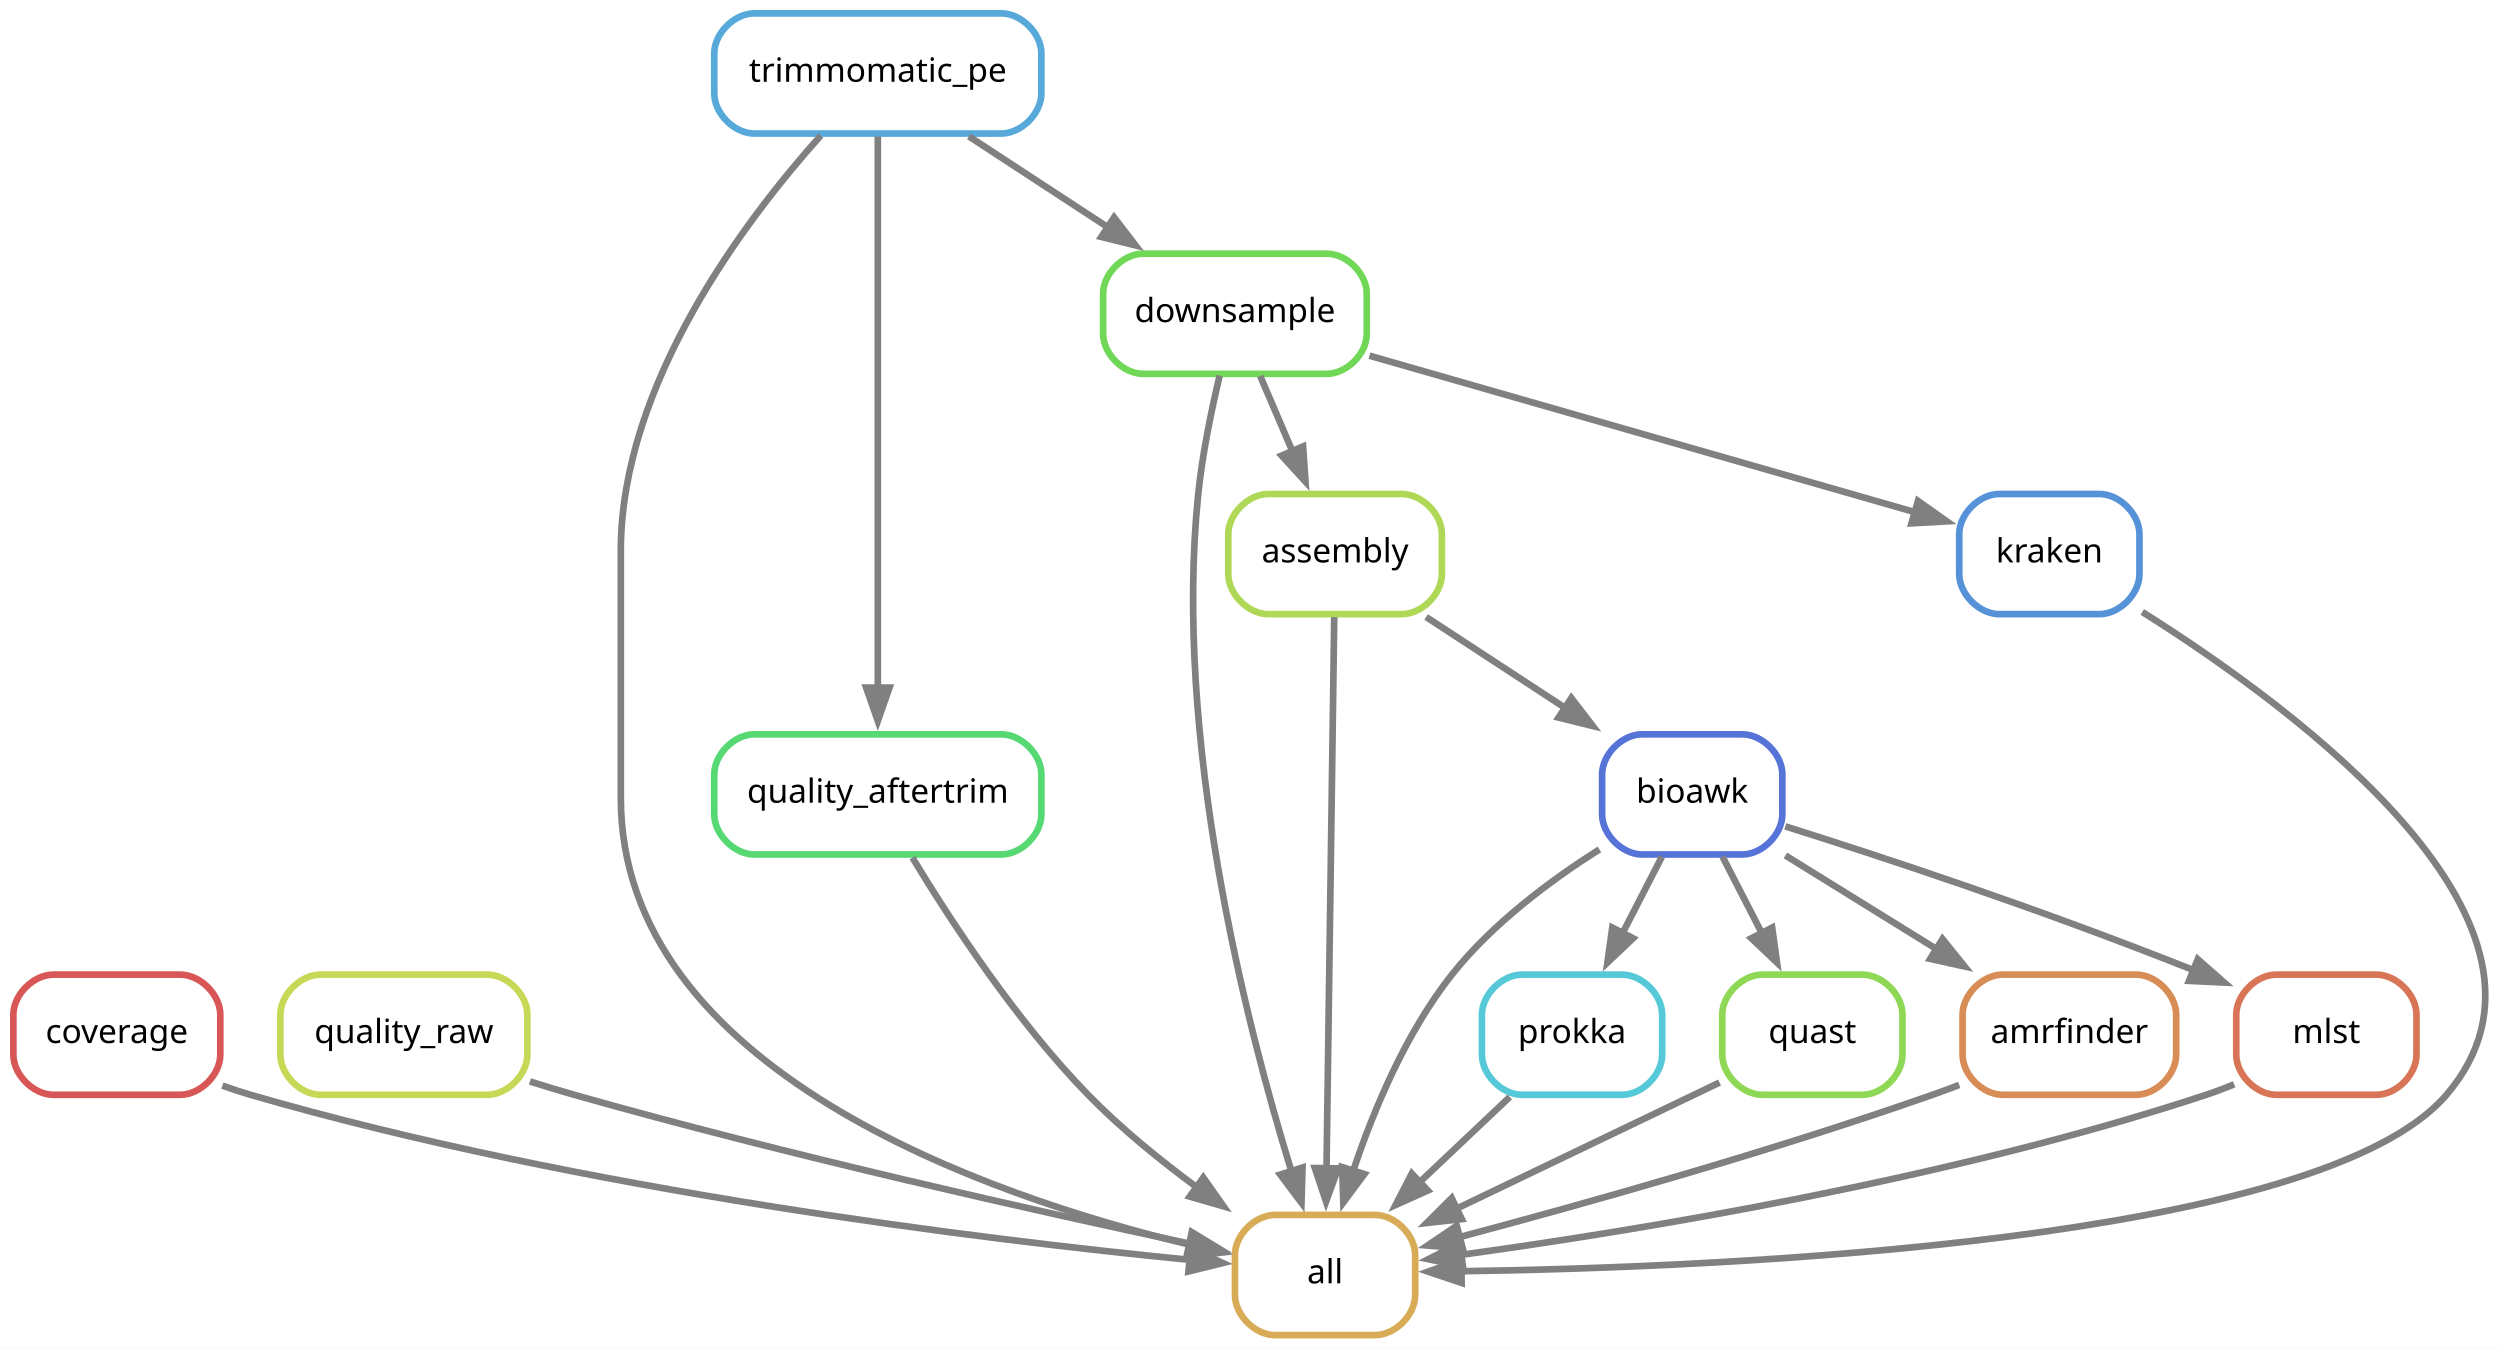
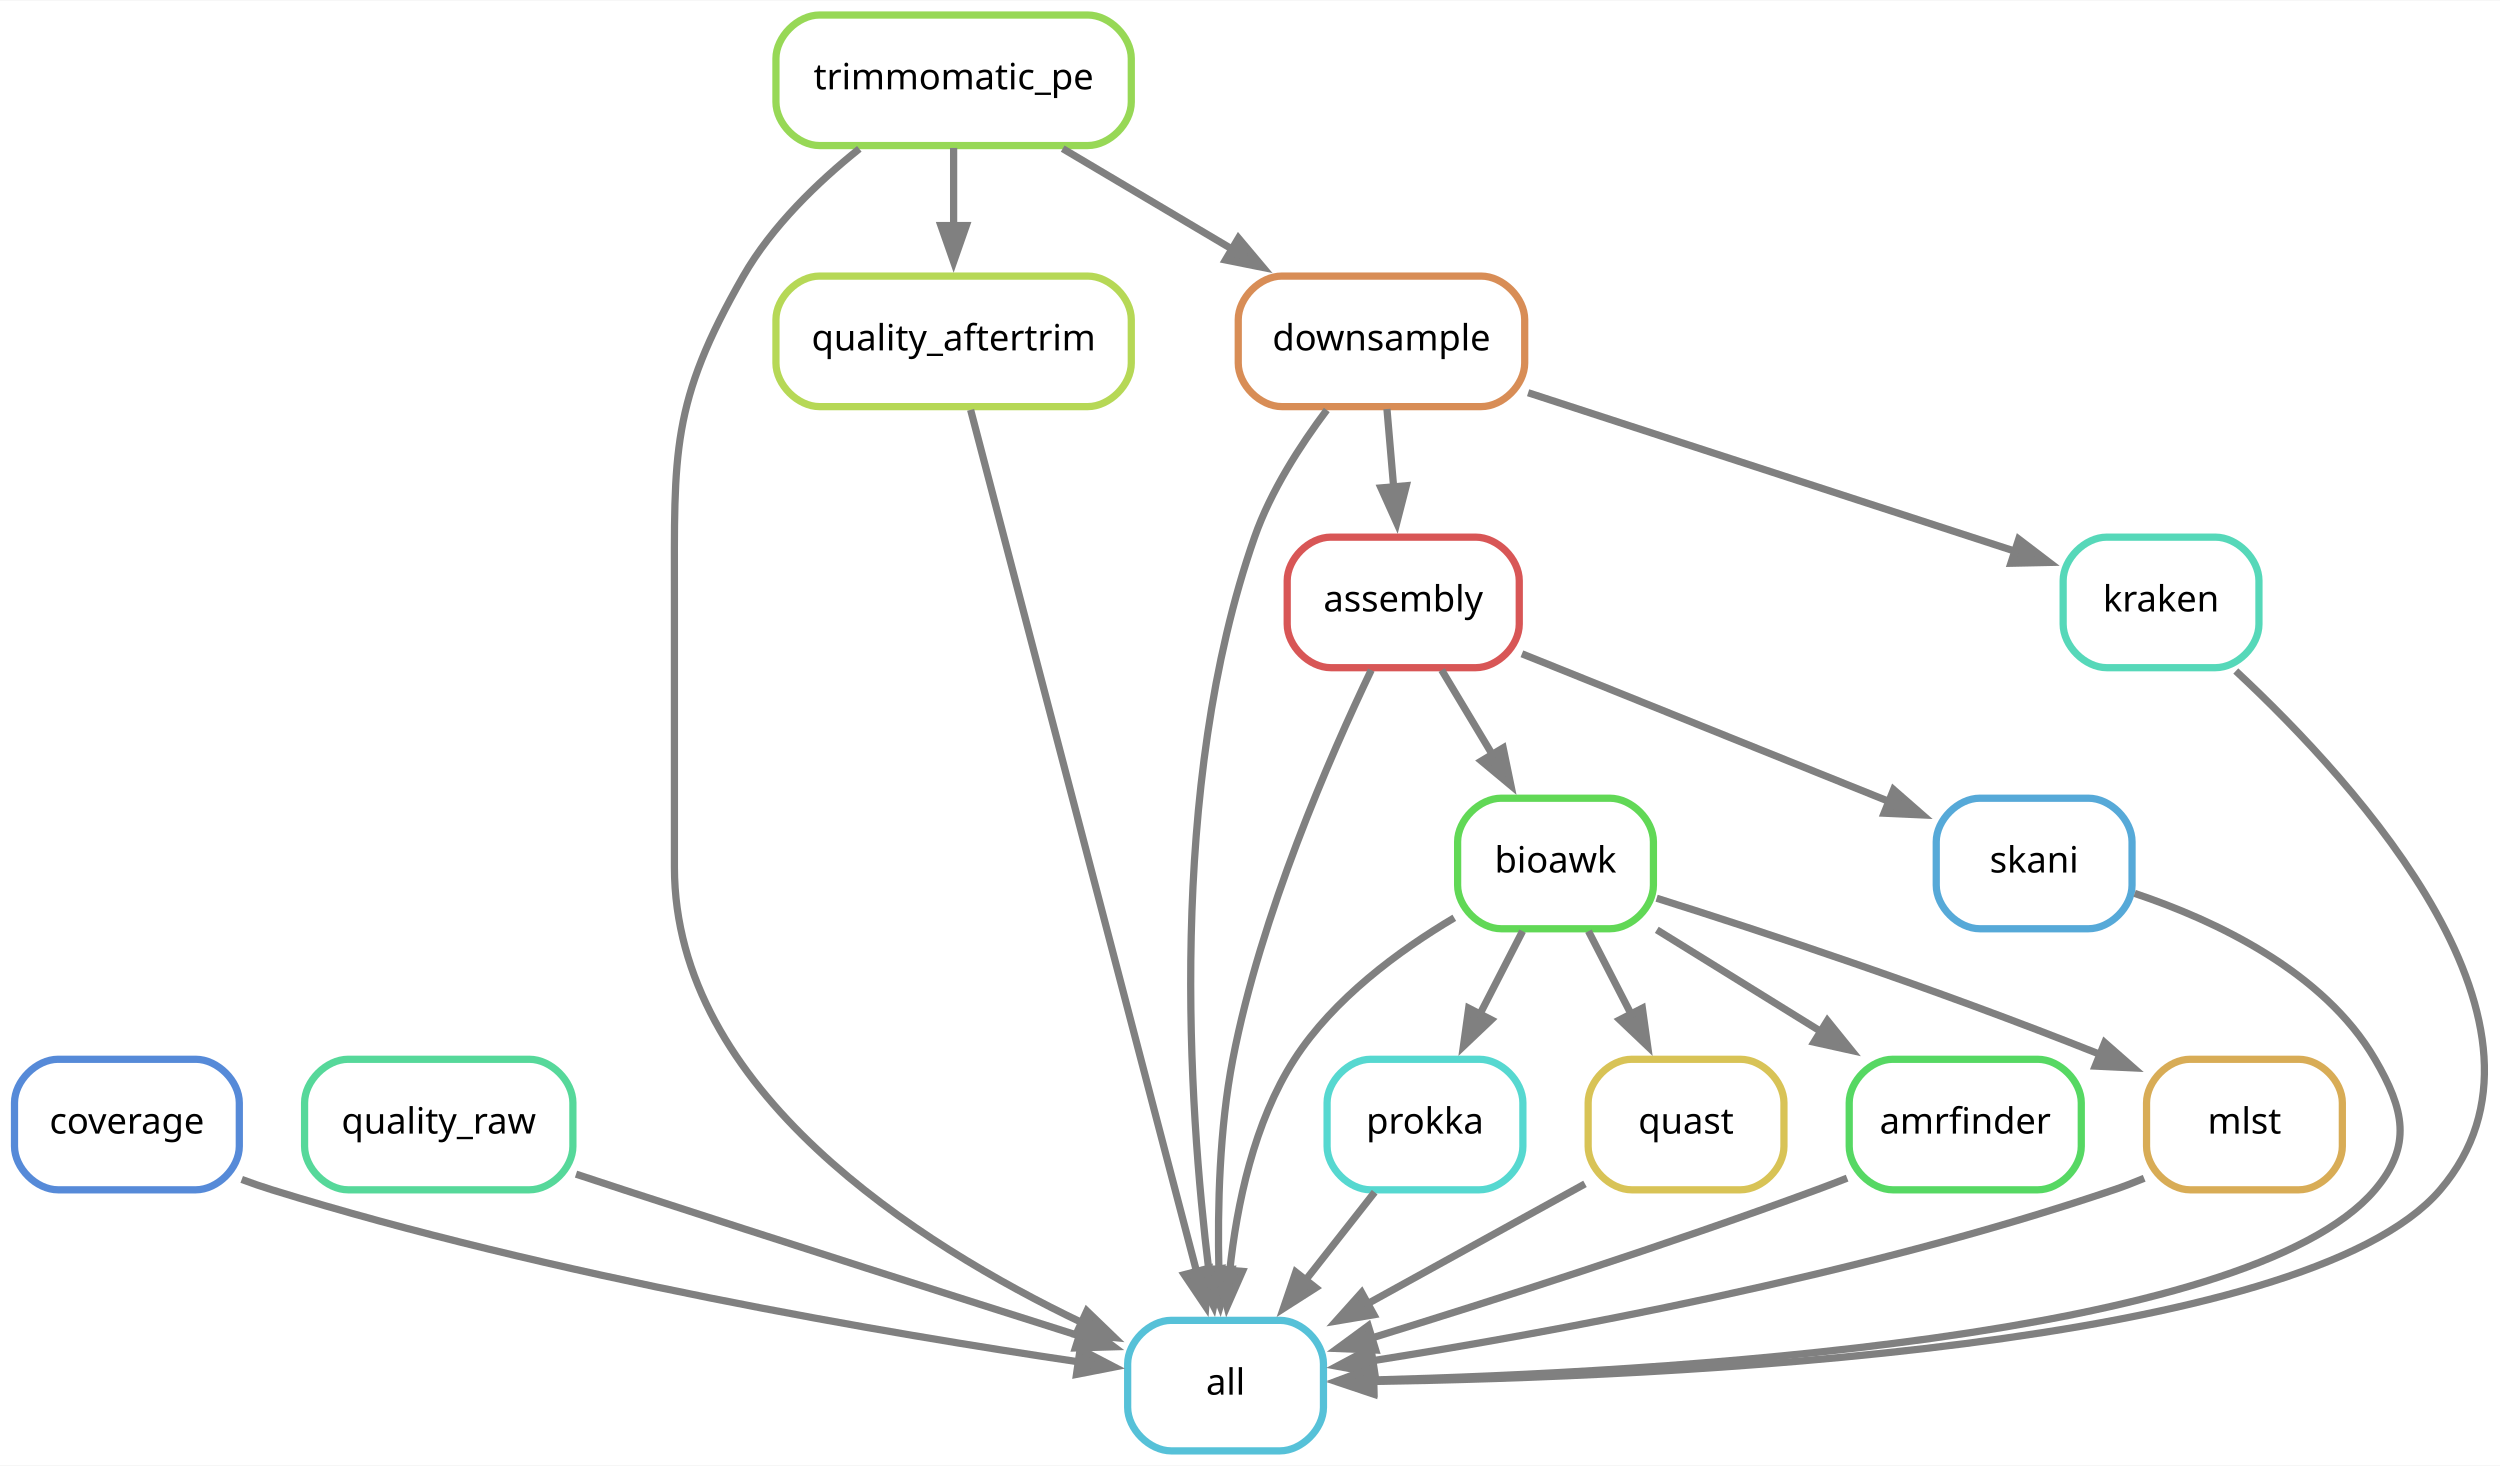
- <svg xmlns="http://www.w3.org/2000/svg" width="749pt" height="404pt" viewBox="0.00 0.00 749.02 404.00">
+ <svg xmlns="http://www.w3.org/2000/svg" width="689pt" height="404pt" viewBox="0.00 0.00 689.48 404.00">
  <g id="graph0" class="graph" transform="scale(1 1) rotate(0) translate(4 400)">
-     <polygon fill="white" stroke="none" points="-4,4 -4,-400 745.02,-400 745.02,4 -4,4" />
+     <polygon fill="white" stroke="none" points="-4,4 -4,-400 685.48,-400 685.48,4 -4,4" />
    <g id="node1" class="node">
-       <path fill="none" stroke="#d8ac56" stroke-width="2" d="M408,-36C408,-36 378,-36 378,-36 372,-36 366,-30 366,-24 366,-24 366,-12 366,-12 366,-6 372,0 378,0 378,0 408,0 408,0 414,0 420,-6 420,-12 420,-12 420,-24 420,-24 420,-30 414,-36 408,-36" />
-       <text text-anchor="middle" x="393" y="-15.5" font-family="sans" font-size="10.00">all</text>
+       <path fill="none" stroke="#56c1d8" stroke-width="2" d="M349,-36C349,-36 319,-36 319,-36 313,-36 307,-30 307,-24 307,-24 307,-12 307,-12 307,-6 313,0 319,0 319,0 349,0 349,0 355,0 361,-6 361,-12 361,-12 361,-24 361,-24 361,-30 355,-36 349,-36" />
+       <text text-anchor="middle" x="334" y="-15.5" font-family="sans" font-size="10.00">all</text>
    </g>
    <g id="node2" class="node">
-       <path fill="none" stroke="#d85656" stroke-width="2" d="M50,-108C50,-108 12,-108 12,-108 6,-108 0,-102 0,-96 0,-96 0,-84 0,-84 0,-78 6,-72 12,-72 12,-72 50,-72 50,-72 56,-72 62,-78 62,-84 62,-84 62,-96 62,-96 62,-102 56,-108 50,-108" />
+       <path fill="none" stroke="#568ad8" stroke-width="2" d="M50,-108C50,-108 12,-108 12,-108 6,-108 0,-102 0,-96 0,-96 0,-84 0,-84 0,-78 6,-72 12,-72 12,-72 50,-72 50,-72 56,-72 62,-78 62,-84 62,-84 62,-96 62,-96 62,-102 56,-108 50,-108" />
      <text text-anchor="middle" x="31" y="-87.5" font-family="sans" font-size="10.00">coverage</text>
    </g>
-     <g id="edge1" class="edge">
-       <path fill="none" stroke="grey" stroke-width="2" d="M62.63,-74.75C65.43,-73.74 68.25,-72.8 71,-72 169.89,-43.3 290.67,-28.63 352.41,-22.54" />
-       <polygon fill="grey" stroke="grey" stroke-width="2" points="352.74,-26.03 362.36,-21.6 352.07,-19.06 352.74,-26.03" />
+     <g id="edge3" class="edge">
+       <path fill="none" stroke="grey" stroke-width="2" d="M62.66,-74.86C65.45,-73.82 68.26,-72.85 71,-72 148.15,-48.1 241.45,-32.26 293.63,-24.53" />
+       <polygon fill="grey" stroke="grey" stroke-width="2" points="293.89,-28.03 303.29,-23.13 292.89,-21.1 293.89,-28.03" />
    </g>
    <g id="node3" class="node">
-       <path fill="none" stroke="#c6d856" stroke-width="2" d="M142,-108C142,-108 92,-108 92,-108 86,-108 80,-102 80,-96 80,-96 80,-84 80,-84 80,-78 86,-72 92,-72 92,-72 142,-72 142,-72 148,-72 154,-78 154,-84 154,-84 154,-96 154,-96 154,-102 148,-108 142,-108" />
+       <path fill="none" stroke="#56d89a" stroke-width="2" d="M142,-108C142,-108 92,-108 92,-108 86,-108 80,-102 80,-96 80,-96 80,-84 80,-84 80,-78 86,-72 92,-72 92,-72 142,-72 142,-72 148,-72 154,-78 154,-84 154,-84 154,-96 154,-96 154,-102 148,-108 142,-108" />
      <text text-anchor="middle" x="117" y="-87.5" font-family="sans" font-size="10.00">quality_raw</text>
    </g>
-     <g id="edge5" class="edge">
-       <path fill="none" stroke="grey" stroke-width="2" d="M154.76,-75.99C159.2,-74.59 163.69,-73.22 168,-72 231.95,-53.85 307.35,-37 352.6,-27.36" />
-       <polygon fill="grey" stroke="grey" stroke-width="2" points="353.06,-30.84 362.12,-25.35 351.61,-23.99 353.06,-30.84" />
+     <g id="edge8" class="edge">
+       <path fill="none" stroke="grey" stroke-width="2" d="M154.86,-76.32C159.29,-74.86 163.74,-73.39 168,-72 210.97,-57.98 260.33,-42.27 293.98,-31.62" />
+       <polygon fill="grey" stroke="grey" stroke-width="2" points="294.7,-35.07 303.18,-28.71 292.59,-28.39 294.7,-35.07" />
    </g>
    <g id="node4" class="node">
-       <path fill="none" stroke="#56a9d8" stroke-width="2" d="M296,-396C296,-396 222,-396 222,-396 216,-396 210,-390 210,-384 210,-384 210,-372 210,-372 210,-366 216,-360 222,-360 222,-360 296,-360 296,-360 302,-360 308,-366 308,-372 308,-372 308,-384 308,-384 308,-390 302,-396 296,-396" />
+       <path fill="none" stroke="#97d856" stroke-width="2" d="M296,-396C296,-396 222,-396 222,-396 216,-396 210,-390 210,-384 210,-384 210,-372 210,-372 210,-366 216,-360 222,-360 222,-360 296,-360 296,-360 302,-360 308,-366 308,-372 308,-372 308,-384 308,-384 308,-390 302,-396 296,-396" />
      <text text-anchor="middle" x="259" y="-375.5" font-family="sans" font-size="10.00">trimmomatic_pe</text>
    </g>
-     <g id="edge10" class="edge">
-       <path fill="none" stroke="grey" stroke-width="2" d="M241.91,-359.39C219.23,-334.07 182,-284.92 182,-235 182,-235 182,-235 182,-161 182,-79.55 291.55,-41.75 352.78,-26.99" />
-       <polygon fill="grey" stroke="grey" stroke-width="2" points="353.49,-30.41 362.46,-24.78 351.94,-23.59 353.49,-30.41" />
+     <g id="edge7" class="edge">
+       <path fill="none" stroke="grey" stroke-width="2" d="M232.99,-359.1C221.51,-349.9 208.87,-337.73 201,-324 180.89,-288.91 182,-275.45 182,-235 182,-235 182,-235 182,-161 182,-99.47 249.33,-56.94 294.36,-35.38" />
+       <polygon fill="grey" stroke="grey" stroke-width="2" points="295.74,-38.6 303.37,-31.24 292.82,-32.24 295.74,-38.6" />
    </g>
    <g id="node5" class="node">
-       <path fill="none" stroke="#56d873" stroke-width="2" d="M296,-180C296,-180 222,-180 222,-180 216,-180 210,-174 210,-168 210,-168 210,-156 210,-156 210,-150 216,-144 222,-144 222,-144 296,-144 296,-144 302,-144 308,-150 308,-156 308,-156 308,-168 308,-168 308,-174 302,-180 296,-180" />
-       <text text-anchor="middle" x="259" y="-159.5" font-family="sans" font-size="10.00">quality_aftertrim</text>
+       <path fill="none" stroke="#b6d856" stroke-width="2" d="M296,-324C296,-324 222,-324 222,-324 216,-324 210,-318 210,-312 210,-312 210,-300 210,-300 210,-294 216,-288 222,-288 222,-288 296,-288 296,-288 302,-288 308,-294 308,-300 308,-300 308,-312 308,-312 308,-318 302,-324 296,-324" />
+       <text text-anchor="middle" x="259" y="-303.5" font-family="sans" font-size="10.00">quality_aftertrim</text>
+     </g>
+     <g id="edge14" class="edge">
+       <path fill="none" stroke="grey" stroke-width="2" d="M259,-359.34C259,-352.75 259,-345.08 259,-337.67" />
+       <polygon fill="grey" stroke="grey" stroke-width="2" points="262.5,-337.93 259,-327.93 255.5,-337.93 262.5,-337.93" />
+     </g>
+     <g id="node6" class="node">
+       <path fill="none" stroke="#d88d56" stroke-width="2" d="M404.5,-324C404.5,-324 349.5,-324 349.5,-324 343.5,-324 337.5,-318 337.5,-312 337.5,-312 337.5,-300 337.5,-300 337.5,-294 343.5,-288 349.5,-288 349.5,-288 404.5,-288 404.5,-288 410.5,-288 416.5,-294 416.5,-300 416.5,-300 416.5,-312 416.5,-312 416.5,-318 410.5,-324 404.5,-324" />
+       <text text-anchor="middle" x="377" y="-303.5" font-family="sans" font-size="10.00">downsample</text>
+     </g>
+     <g id="edge15" class="edge">
+       <path fill="none" stroke="grey" stroke-width="2" d="M289.08,-359.15C303.37,-350.68 320.66,-340.42 336.11,-331.25" />
+       <polygon fill="grey" stroke="grey" stroke-width="2" points="337.55,-334.47 344.37,-326.36 333.98,-328.45 337.55,-334.47" />
+     </g>
+     <g id="edge5" class="edge">
+       <path fill="none" stroke="grey" stroke-width="2" d="M263.69,-287.11C276.19,-239.46 310.38,-109.05 326.01,-49.45" />
+       <polygon fill="grey" stroke="grey" stroke-width="2" points="329.39,-50.37 328.54,-39.81 322.62,-48.6 329.39,-50.37" />
+     </g>
+     <g id="edge4" class="edge">
+       <path fill="none" stroke="grey" stroke-width="2" d="M361.92,-287.07C354.6,-277.33 346.45,-264.7 342,-252 317.81,-182.93 323.8,-95.21 329.4,-49.63" />
+       <polygon fill="grey" stroke="grey" stroke-width="2" points="332.85,-50.28 330.7,-39.9 325.91,-49.35 332.85,-50.28" />
+     </g>
+     <g id="node7" class="node">
+       <path fill="none" stroke="#d85656" stroke-width="2" d="M403,-252C403,-252 363,-252 363,-252 357,-252 351,-246 351,-240 351,-240 351,-228 351,-228 351,-222 357,-216 363,-216 363,-216 403,-216 403,-216 409,-216 415,-222 415,-228 415,-228 415,-240 415,-240 415,-246 409,-252 403,-252" />
+       <text text-anchor="middle" x="383" y="-231.5" font-family="sans" font-size="10.00">assembly</text>
+     </g>
+     <g id="edge16" class="edge">
+       <path fill="none" stroke="grey" stroke-width="2" d="M378.51,-287.34C379.08,-280.75 379.74,-273.08 380.37,-265.67" />
+       <polygon fill="grey" stroke="grey" stroke-width="2" points="383.84,-266.18 381.21,-255.92 376.87,-265.58 383.84,-266.18" />
+     </g>
+     <g id="node13" class="node">
+       <path fill="none" stroke="#56d8b9" stroke-width="2" d="M607,-252C607,-252 577,-252 577,-252 571,-252 565,-246 565,-240 565,-240 565,-228 565,-228 565,-222 571,-216 577,-216 577,-216 607,-216 607,-216 613,-216 619,-222 619,-228 619,-228 619,-240 619,-240 619,-246 613,-252 607,-252" />
+       <text text-anchor="middle" x="592" y="-231.5" font-family="sans" font-size="10.00">kraken</text>
+     </g>
+     <g id="edge22" class="edge">
+       <path fill="none" stroke="grey" stroke-width="2" d="M417.44,-291.83C455.91,-279.31 513.45,-260.57 551.83,-248.08" />
+       <polygon fill="grey" stroke="grey" stroke-width="2" points="552.75,-251.46 561.18,-245.03 550.59,-244.8 552.75,-251.46" />
+     </g>
+     <g id="edge1" class="edge">
+       <path fill="none" stroke="grey" stroke-width="2" d="M374.18,-215.34C362.84,-191.62 343.7,-147.83 336,-108 332.31,-88.94 331.76,-67.15 332.16,-49.91" />
+       <polygon fill="grey" stroke="grey" stroke-width="2" points="335.66,-50.07 332.54,-39.94 328.66,-49.8 335.66,-50.07" />
+     </g>
+     <g id="node8" class="node">
+       <path fill="none" stroke="#61d856" stroke-width="2" d="M440,-180C440,-180 410,-180 410,-180 404,-180 398,-174 398,-168 398,-168 398,-156 398,-156 398,-150 404,-144 410,-144 410,-144 440,-144 440,-144 446,-144 452,-150 452,-156 452,-156 452,-168 452,-168 452,-174 446,-180 440,-180" />
+       <text text-anchor="middle" x="425" y="-159.5" font-family="sans" font-size="10.00">bioawk</text>
+     </g>
+     <g id="edge17" class="edge">
+       <path fill="none" stroke="grey" stroke-width="2" d="M393.6,-215.34C397.84,-208.26 402.85,-199.92 407.6,-192" />
+       <polygon fill="grey" stroke="grey" stroke-width="2" points="410.56,-193.87 412.7,-183.5 404.56,-190.27 410.56,-193.87" />
+     </g>
+     <g id="node14" class="node">
+       <path fill="none" stroke="#56a9d8" stroke-width="2" d="M572,-180C572,-180 542,-180 542,-180 536,-180 530,-174 530,-168 530,-168 530,-156 530,-156 530,-150 536,-144 542,-144 542,-144 572,-144 572,-144 578,-144 584,-150 584,-156 584,-156 584,-168 584,-168 584,-174 578,-180 572,-180" />
+       <text text-anchor="middle" x="557" y="-159.5" font-family="sans" font-size="10.00">skani</text>
+     </g>
+     <g id="edge23" class="edge">
+       <path fill="none" stroke="grey" stroke-width="2" d="M415.73,-219.83C444.45,-208.28 486.32,-191.43 517.02,-179.08" />
+       <polygon fill="grey" stroke="grey" stroke-width="2" points="518.23,-182.37 526.21,-175.39 515.62,-175.87 518.23,-182.37" />
+     </g>
+     <g id="edge9" class="edge">
+       <path fill="none" stroke="grey" stroke-width="2" d="M397.08,-147.02C381.78,-137.94 363.78,-124.69 353,-108 341.8,-90.65 337.08,-67.82 335.15,-49.63" />
+       <polygon fill="grey" stroke="grey" stroke-width="2" points="338.65,-49.5 334.39,-39.81 331.67,-50.05 338.65,-49.5" />
+     </g>
+     <g id="node9" class="node">
+       <path fill="none" stroke="#56d8d0" stroke-width="2" d="M404,-108C404,-108 374,-108 374,-108 368,-108 362,-102 362,-96 362,-96 362,-84 362,-84 362,-78 368,-72 374,-72 374,-72 404,-72 404,-72 410,-72 416,-78 416,-84 416,-84 416,-96 416,-96 416,-102 410,-108 404,-108" />
+       <text text-anchor="middle" x="389" y="-87.5" font-family="sans" font-size="10.00">prokka</text>
+     </g>
+     <g id="edge18" class="edge">
+       <path fill="none" stroke="grey" stroke-width="2" d="M415.92,-143.34C412.32,-136.34 408.09,-128.12 404.06,-120.28" />
+       <polygon fill="grey" stroke="grey" stroke-width="2" points="407.28,-118.89 399.59,-111.59 401.05,-122.09 407.28,-118.89" />
+     </g>
+     <g id="node10" class="node">
+       <path fill="none" stroke="#d8c356" stroke-width="2" d="M476,-108C476,-108 446,-108 446,-108 440,-108 434,-102 434,-96 434,-96 434,-84 434,-84 434,-78 440,-72 446,-72 446,-72 476,-72 476,-72 482,-72 488,-78 488,-84 488,-84 488,-96 488,-96 488,-102 482,-108 476,-108" />
+       <text text-anchor="middle" x="461" y="-87.5" font-family="sans" font-size="10.00">quast</text>
+     </g>
+     <g id="edge19" class="edge">
+       <path fill="none" stroke="grey" stroke-width="2" d="M434.08,-143.34C437.68,-136.34 441.91,-128.12 445.94,-120.28" />
+       <polygon fill="grey" stroke="grey" stroke-width="2" points="448.95,-122.09 450.41,-111.59 442.72,-118.89 448.95,-122.09" />
+     </g>
+     <g id="node11" class="node">
+       <path fill="none" stroke="#56d863" stroke-width="2" d="M558,-108C558,-108 518,-108 518,-108 512,-108 506,-102 506,-96 506,-96 506,-84 506,-84 506,-78 512,-72 518,-72 518,-72 558,-72 558,-72 564,-72 570,-78 570,-84 570,-84 570,-96 570,-96 570,-102 564,-108 558,-108" />
+       <text text-anchor="middle" x="538" y="-87.5" font-family="sans" font-size="10.00">amrfinder</text>
+     </g>
+     <g id="edge20" class="edge">
+       <path fill="none" stroke="grey" stroke-width="2" d="M452.93,-143.7C466.58,-135.24 483.24,-124.92 498.19,-115.66" />
+       <polygon fill="grey" stroke="grey" stroke-width="2" points="499.98,-118.67 506.64,-110.43 496.29,-112.72 499.98,-118.67" />
+     </g>
+     <g id="node12" class="node">
+       <path fill="none" stroke="#d8ac56" stroke-width="2" d="M630,-108C630,-108 600,-108 600,-108 594,-108 588,-102 588,-96 588,-96 588,-84 588,-84 588,-78 594,-72 600,-72 600,-72 630,-72 630,-72 636,-72 642,-78 642,-84 642,-84 642,-96 642,-96 642,-102 636,-108 630,-108" />
+       <text text-anchor="middle" x="615" y="-87.5" font-family="sans" font-size="10.00">mlst</text>
+     </g>
+     <g id="edge21" class="edge">
+       <path fill="none" stroke="grey" stroke-width="2" d="M452.88,-152.42C481.62,-143.36 527.9,-128.18 575.45,-109.24" />
+       <polygon fill="grey" stroke="grey" stroke-width="2" points="576.46,-112.61 584.42,-105.62 573.84,-106.12 576.46,-112.61" />
+     </g>
+     <g id="edge10" class="edge">
+       <path fill="none" stroke="grey" stroke-width="2" d="M375.12,-71.34C369.3,-63.93 362.4,-55.14 355.92,-46.9" />
+       <polygon fill="grey" stroke="grey" stroke-width="2" points="358.87,-44.98 349.94,-39.28 353.36,-49.31 358.87,-44.98" />
    </g>
    <g id="edge13" class="edge">
-       <path fill="none" stroke="grey" stroke-width="2" d="M259,-359.12C259,-322.62 259,-239.13 259,-193.74" />
-       <polygon fill="grey" stroke="grey" stroke-width="2" points="262.5,-194 259,-184 255.5,-194 262.5,-194" />
+       <path fill="none" stroke="grey" stroke-width="2" d="M433.13,-73.64C415.51,-63.93 392.48,-51.23 373.06,-40.53" />
+       <polygon fill="grey" stroke="grey" stroke-width="2" points="374.9,-37.55 364.46,-35.79 371.53,-43.68 374.9,-37.55" />
    </g>
-     <g id="node6" class="node">
-       <path fill="none" stroke="#70d856" stroke-width="2" d="M393.5,-324C393.5,-324 338.5,-324 338.5,-324 332.5,-324 326.5,-318 326.5,-312 326.5,-312 326.5,-300 326.5,-300 326.5,-294 332.5,-288 338.5,-288 338.5,-288 393.5,-288 393.5,-288 399.5,-288 405.5,-294 405.5,-300 405.5,-300 405.5,-312 405.5,-312 405.5,-318 399.5,-324 393.5,-324" />
-       <text text-anchor="middle" x="366" y="-303.5" font-family="sans" font-size="10.00">downsample</text>
+     <g id="edge11" class="edge">
+       <path fill="none" stroke="grey" stroke-width="2" d="M505.42,-75.22C502.58,-74.1 499.75,-73.01 497,-72 455.6,-56.71 407.46,-41.35 374.29,-31.13" />
+       <polygon fill="grey" stroke="grey" stroke-width="2" points="375.4,-27.81 364.81,-28.23 373.35,-34.5 375.4,-27.81" />
    </g>
-     <g id="edge14" class="edge">
-       <path fill="none" stroke="grey" stroke-width="2" d="M286.28,-359.15C298.98,-350.84 314.3,-340.82 328.11,-331.79" />
-       <polygon fill="grey" stroke="grey" stroke-width="2" points="329.79,-334.87 336.24,-326.47 325.95,-329.02 329.79,-334.87" />
+     <g id="edge6" class="edge">
+       <path fill="none" stroke="grey" stroke-width="2" d="M587.35,-75.18C584.57,-74.02 581.75,-72.93 579,-72 508.79,-48.18 423.51,-32.59 374.32,-24.83" />
+       <polygon fill="grey" stroke="grey" stroke-width="2" points="375.15,-21.41 364.74,-23.35 374.09,-28.33 375.15,-21.41" />
    </g>
-     <g id="edge8" class="edge">
-       <path fill="none" stroke="grey" stroke-width="2" d="M269.37,-143.04C280.81,-124.13 300.46,-94.09 322,-72 331.77,-61.98 343.55,-52.4 354.69,-44.2" />
-       <polygon fill="grey" stroke="grey" stroke-width="2" points="356.51,-47.2 362.62,-38.55 352.45,-41.5 356.51,-47.2" />
-     </g>
-     <g id="edge7" class="edge">
-       <path fill="none" stroke="grey" stroke-width="2" d="M361.42,-287.47C358.98,-277.22 356.23,-263.97 355,-252 347.47,-178.66 369.29,-93.34 382.92,-49.09" />
-       <polygon fill="grey" stroke="grey" stroke-width="2" points="386.24,-50.21 385.93,-39.62 379.57,-48.09 386.24,-50.21" />
-     </g>
-     <g id="node7" class="node">
-       <path fill="none" stroke="#afd856" stroke-width="2" d="M416,-252C416,-252 376,-252 376,-252 370,-252 364,-246 364,-240 364,-240 364,-228 364,-228 364,-222 370,-216 376,-216 376,-216 416,-216 416,-216 422,-216 428,-222 428,-228 428,-228 428,-240 428,-240 428,-246 422,-252 416,-252" />
-       <text text-anchor="middle" x="396" y="-231.5" font-family="sans" font-size="10.00">assembly</text>
-     </g>
-     <g id="edge15" class="edge">
-       <path fill="none" stroke="grey" stroke-width="2" d="M373.57,-287.34C376.5,-280.51 379.93,-272.5 383.21,-264.83" />
-       <polygon fill="grey" stroke="grey" stroke-width="2" points="386.41,-266.25 387.14,-255.68 379.98,-263.5 386.41,-266.25" />
-     </g>
-     <g id="node13" class="node">
-       <path fill="none" stroke="#5692d8" stroke-width="2" d="M625,-252C625,-252 595,-252 595,-252 589,-252 583,-246 583,-240 583,-240 583,-228 583,-228 583,-222 589,-216 595,-216 595,-216 625,-216 625,-216 631,-216 637,-222 637,-228 637,-228 637,-240 637,-240 637,-246 631,-252 625,-252" />
-       <text text-anchor="middle" x="610" y="-231.5" font-family="sans" font-size="10.00">kraken</text>
-     </g>
-     <g id="edge21" class="edge">
-       <path fill="none" stroke="grey" stroke-width="2" d="M406.29,-293.44C451.6,-280.44 524.74,-259.46 569.95,-246.49" />
-       <polygon fill="grey" stroke="grey" stroke-width="2" points="570.64,-249.93 579.28,-243.81 568.7,-243.21 570.64,-249.93" />
-     </g>
-     <g id="edge4" class="edge">
-       <path fill="none" stroke="grey" stroke-width="2" d="M395.75,-215.12C395.24,-178.62 394.07,-95.13 393.43,-49.74" />
-       <polygon fill="grey" stroke="grey" stroke-width="2" points="396.93,-49.95 393.29,-40 389.94,-50.05 396.93,-49.95" />
-     </g>
-     <g id="node8" class="node">
-       <path fill="none" stroke="#5673d8" stroke-width="2" d="M518,-180C518,-180 488,-180 488,-180 482,-180 476,-174 476,-168 476,-168 476,-156 476,-156 476,-150 482,-144 488,-144 488,-144 518,-144 518,-144 524,-144 530,-150 530,-156 530,-156 530,-168 530,-168 530,-174 524,-180 518,-180" />
-       <text text-anchor="middle" x="503" y="-159.5" font-family="sans" font-size="10.00">bioawk</text>
-     </g>
-     <g id="edge16" class="edge">
-       <path fill="none" stroke="grey" stroke-width="2" d="M423.28,-215.15C435.98,-206.84 451.3,-196.82 465.11,-187.79" />
-       <polygon fill="grey" stroke="grey" stroke-width="2" points="466.79,-190.87 473.24,-182.47 462.95,-185.02 466.79,-190.87" />
+     <g id="edge2" class="edge">
+       <path fill="none" stroke="grey" stroke-width="2" d="M612.61,-215.09C646.62,-183.41 707.14,-116.64 669,-72 631.5,-28.1 454.91,-20.36 374.3,-19.14" />
+       <polygon fill="grey" stroke="grey" stroke-width="2" points="374.84,-15.64 364.8,-19.02 374.76,-22.64 374.84,-15.64" />
    </g>
    <g id="edge12" class="edge">
-       <path fill="none" stroke="grey" stroke-width="2" d="M475.2,-145.52C460.5,-136.2 443.05,-123.21 431,-108 417.23,-90.62 407.56,-67.51 401.42,-49.19" />
-       <polygon fill="grey" stroke="grey" stroke-width="2" points="404.79,-48.24 398.47,-39.74 398.11,-50.33 404.79,-48.24" />
-     </g>
-     <g id="node9" class="node">
-       <path fill="none" stroke="#56c9d8" stroke-width="2" d="M482,-108C482,-108 452,-108 452,-108 446,-108 440,-102 440,-96 440,-96 440,-84 440,-84 440,-78 446,-72 452,-72 452,-72 482,-72 482,-72 488,-72 494,-78 494,-84 494,-84 494,-96 494,-96 494,-102 488,-108 482,-108" />
-       <text text-anchor="middle" x="467" y="-87.5" font-family="sans" font-size="10.00">prokka</text>
-     </g>
-     <g id="edge17" class="edge">
-       <path fill="none" stroke="grey" stroke-width="2" d="M493.92,-143.34C490.32,-136.34 486.09,-128.12 482.06,-120.28" />
-       <polygon fill="grey" stroke="grey" stroke-width="2" points="485.28,-118.89 477.59,-111.59 479.05,-122.09 485.28,-118.89" />
-     </g>
-     <g id="node10" class="node">
-       <path fill="none" stroke="#8fd856" stroke-width="2" d="M554,-108C554,-108 524,-108 524,-108 518,-108 512,-102 512,-96 512,-96 512,-84 512,-84 512,-78 518,-72 524,-72 524,-72 554,-72 554,-72 560,-72 566,-78 566,-84 566,-84 566,-96 566,-96 566,-102 560,-108 554,-108" />
-       <text text-anchor="middle" x="539" y="-87.5" font-family="sans" font-size="10.00">quast</text>
-     </g>
-     <g id="edge18" class="edge">
-       <path fill="none" stroke="grey" stroke-width="2" d="M512.08,-143.34C515.68,-136.34 519.91,-128.12 523.94,-120.28" />
-       <polygon fill="grey" stroke="grey" stroke-width="2" points="526.95,-122.09 528.41,-111.59 520.72,-118.89 526.95,-122.09" />
-     </g>
-     <g id="node11" class="node">
-       <path fill="none" stroke="#d88d56" stroke-width="2" d="M636,-108C636,-108 596,-108 596,-108 590,-108 584,-102 584,-96 584,-96 584,-84 584,-84 584,-78 590,-72 596,-72 596,-72 636,-72 636,-72 642,-72 648,-78 648,-84 648,-84 648,-96 648,-96 648,-102 642,-108 636,-108" />
-       <text text-anchor="middle" x="616" y="-87.5" font-family="sans" font-size="10.00">amrfinder</text>
-     </g>
-     <g id="edge19" class="edge">
-       <path fill="none" stroke="grey" stroke-width="2" d="M530.93,-143.7C544.58,-135.24 561.24,-124.92 576.19,-115.66" />
-       <polygon fill="grey" stroke="grey" stroke-width="2" points="577.98,-118.67 584.64,-110.43 574.29,-112.72 577.98,-118.67" />
-     </g>
-     <g id="node12" class="node">
-       <path fill="none" stroke="#d87556" stroke-width="2" d="M708,-108C708,-108 678,-108 678,-108 672,-108 666,-102 666,-96 666,-96 666,-84 666,-84 666,-78 672,-72 678,-72 678,-72 708,-72 708,-72 714,-72 720,-78 720,-84 720,-84 720,-96 720,-96 720,-102 714,-108 708,-108" />
-       <text text-anchor="middle" x="693" y="-87.5" font-family="sans" font-size="10.00">mlst</text>
-     </g>
-     <g id="edge20" class="edge">
-       <path fill="none" stroke="grey" stroke-width="2" d="M530.88,-152.42C559.62,-143.36 605.9,-128.18 653.45,-109.24" />
-       <polygon fill="grey" stroke="grey" stroke-width="2" points="654.46,-112.61 662.42,-105.62 651.84,-106.12 654.46,-112.61" />
-     </g>
-     <g id="edge9" class="edge">
-       <path fill="none" stroke="grey" stroke-width="2" d="M448.33,-71.34C440.15,-63.6 430.38,-54.36 421.34,-45.81" />
-       <polygon fill="grey" stroke="grey" stroke-width="2" points="423.79,-43.31 414.12,-38.98 418.98,-48.4 423.79,-43.31" />
-     </g>
-     <g id="edge6" class="edge">
-       <path fill="none" stroke="grey" stroke-width="2" d="M511.19,-75.67C488.87,-64.96 457.25,-49.8 432.33,-37.85" />
-       <polygon fill="grey" stroke="grey" stroke-width="2" points="433.96,-34.76 423.43,-33.59 430.94,-41.07 433.96,-34.76" />
-     </g>
-     <g id="edge2" class="edge">
-       <path fill="none" stroke="grey" stroke-width="2" d="M583,-74.95C580.31,-73.92 577.62,-72.92 575,-72 526.82,-55.05 470.16,-39.17 433.02,-29.3" />
-       <polygon fill="grey" stroke="grey" stroke-width="2" points="434.23,-26 423.67,-26.83 432.45,-32.77 434.23,-26" />
-     </g>
-     <g id="edge3" class="edge">
-       <path fill="none" stroke="grey" stroke-width="2" d="M665.37,-75.13C662.58,-73.98 659.76,-72.91 657,-72 580.04,-46.53 486.21,-31.25 433.68,-24.04" />
-       <polygon fill="grey" stroke="grey" stroke-width="2" points="434.31,-20.59 423.94,-22.74 433.38,-27.53 434.31,-20.59" />
-     </g>
-     <g id="edge11" class="edge">
-       <path fill="none" stroke="grey" stroke-width="2" d="M637.83,-216.66C685.12,-186.91 772.02,-122.34 729,-72 691.38,-27.99 514.27,-20.3 433.42,-19.12" />
-       <polygon fill="grey" stroke="grey" stroke-width="2" points="433.92,-15.62 423.88,-19.01 433.84,-22.62 433.92,-15.62" />
+       <path fill="none" stroke="grey" stroke-width="2" d="M584.71,-153.75C606.99,-146.29 636.83,-132.27 651,-108 659.07,-94.18 661.34,-84.21 651,-72 616.05,-30.72 452.25,-21.57 374.79,-19.56" />
+       <polygon fill="grey" stroke="grey" stroke-width="2" points="374.92,-16.06 364.84,-19.33 374.76,-23.06 374.92,-16.06" />
    </g>
  </g>
</svg>
